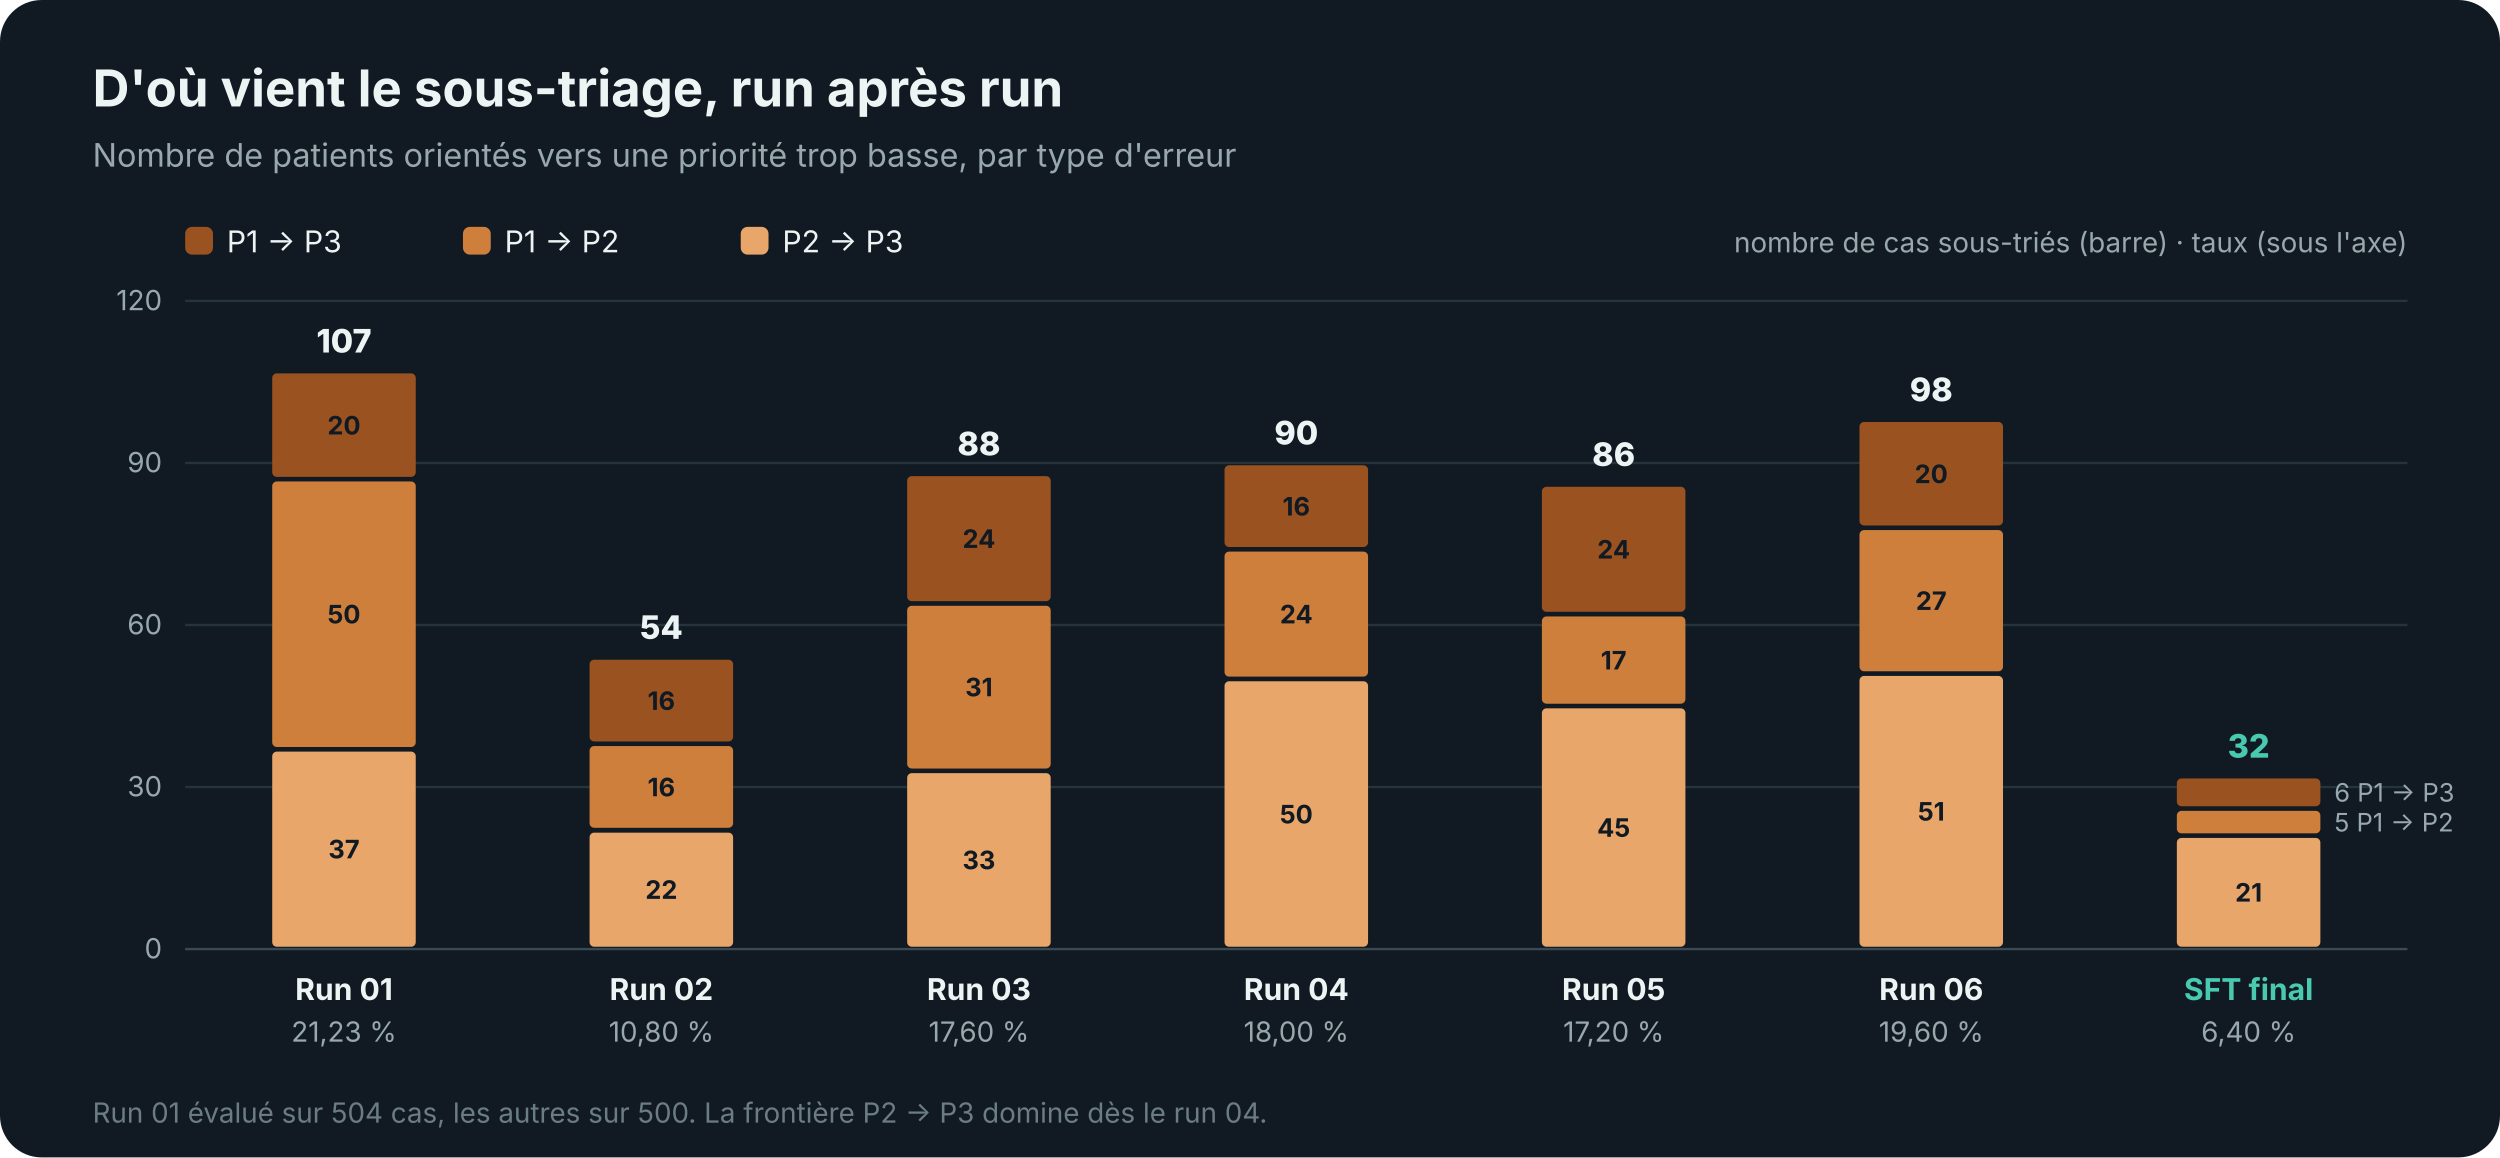
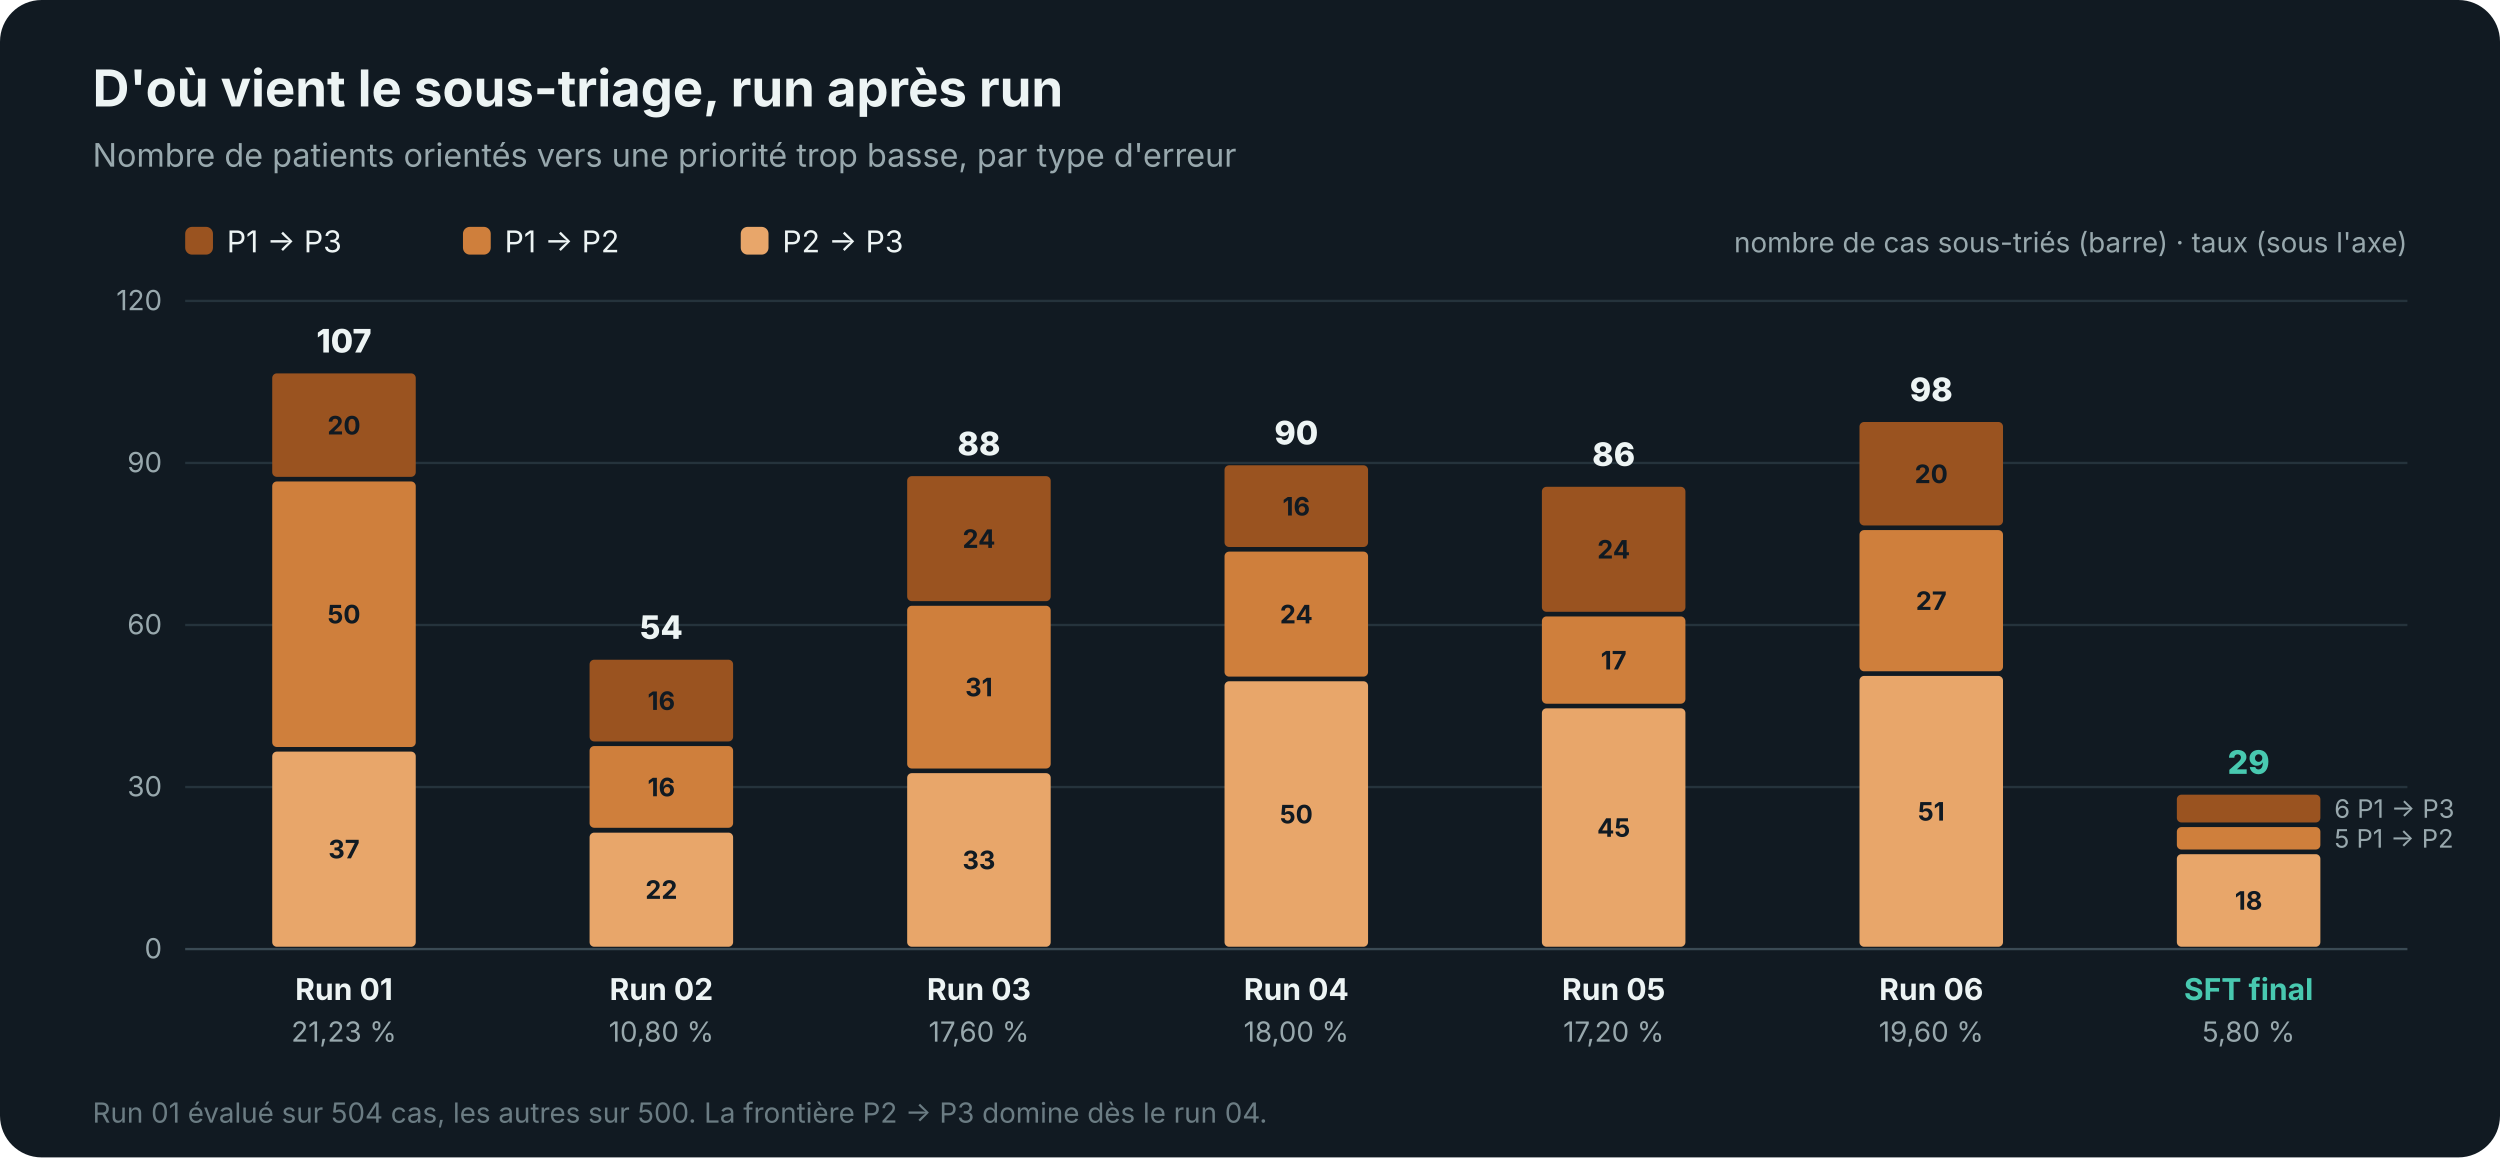
<svg xmlns="http://www.w3.org/2000/svg" viewBox="0 0 1080 500" role="img" aria-label="Décomposition du sous-triage par run : P1 vers P2, P1 vers P3, P2 vers P3">
  <rect width="1080" height="500" rx="18" fill="#111a22" />
  <text x="40.0" y="46.0" fill="#edf4f4" font-size="22" font-family="Inter, 'Segoe UI', Arial, sans-serif" text-anchor="start" font-weight="700">D'où vient le sous-triage, run après run</text>
  <text x="40.0" y="72.0" fill="#98a8ad" font-size="14" font-family="Inter, 'Segoe UI', Arial, sans-serif" text-anchor="start" font-weight="normal">Nombre de patients orientés vers une priorité trop basse, par type d'erreur</text>
  <defs>
    <marker id="arr" viewBox="0 0 10 10" refX="9" refY="5" markerWidth="7" markerHeight="7" orient="auto-start-reverse">
      <path d="M0,0 L10,5 L0,10 z" fill="#98a8ad" />
    </marker>
    <marker id="arrA" viewBox="0 0 10 10" refX="9" refY="5" markerWidth="7" markerHeight="7" orient="auto-start-reverse">
      <path d="M0,0 L10,5 L0,10 z" fill="#48c9b0" />
    </marker>
    <pattern id="hatch" width="7" height="7" patternUnits="userSpaceOnUse" patternTransform="rotate(45)">
      <rect width="7" height="7" fill="#2f9e8a" opacity="0.35" />
      <line x1="0" y1="0" x2="0" y2="7" stroke="#2f9e8a" stroke-width="3" />
    </pattern>
  </defs>
  <line x1="80" y1="410.0" x2="1040" y2="410.0" stroke="#3a4a54" />
  <text x="70.0" y="414.0" fill="#98a8ad" font-size="12" font-family="Inter, 'Segoe UI', Arial, sans-serif" text-anchor="end" font-weight="normal">0</text>
  <line x1="80" y1="340.0" x2="1040" y2="340.0" stroke="#25333c" />
  <text x="70.0" y="344.0" fill="#98a8ad" font-size="12" font-family="Inter, 'Segoe UI', Arial, sans-serif" text-anchor="end" font-weight="normal">30</text>
  <line x1="80" y1="270.0" x2="1040" y2="270.0" stroke="#25333c" />
  <text x="70.0" y="274.0" fill="#98a8ad" font-size="12" font-family="Inter, 'Segoe UI', Arial, sans-serif" text-anchor="end" font-weight="normal">60</text>
  <line x1="80" y1="200.0" x2="1040" y2="200.0" stroke="#25333c" />
  <text x="70.0" y="204.0" fill="#98a8ad" font-size="12" font-family="Inter, 'Segoe UI', Arial, sans-serif" text-anchor="end" font-weight="normal">90</text>
  <line x1="80" y1="130.0" x2="1040" y2="130.0" stroke="#25333c" />
  <text x="70.0" y="134.0" fill="#98a8ad" font-size="12" font-family="Inter, 'Segoe UI', Arial, sans-serif" text-anchor="end" font-weight="normal">120</text>
  <rect x="117.6" y="324.7" width="62" height="84.3" fill="#e8a66a" rx="2" />
  <text x="148.6" y="370.8" fill="#111a22" font-size="11" font-family="Inter, 'Segoe UI', Arial, sans-serif" text-anchor="middle" font-weight="700">37</text>
  <rect x="117.6" y="208.0" width="62" height="114.7" fill="#cf7f3c" rx="2" />
  <text x="148.6" y="269.3" fill="#111a22" font-size="11" font-family="Inter, 'Segoe UI', Arial, sans-serif" text-anchor="middle" font-weight="700">50</text>
  <rect x="117.6" y="161.3" width="62" height="44.7" fill="#9a5320" rx="2" />
  <text x="148.6" y="187.7" fill="#111a22" font-size="11" font-family="Inter, 'Segoe UI', Arial, sans-serif" text-anchor="middle" font-weight="700">20</text>
  <text x="148.6" y="152.3" fill="#edf4f4" font-size="14" font-family="Inter, 'Segoe UI', Arial, sans-serif" text-anchor="middle" font-weight="800">107</text>
  <text x="148.6" y="432.0" fill="#edf4f4" font-size="13" font-family="Inter, 'Segoe UI', Arial, sans-serif" text-anchor="middle" font-weight="700">Run 01</text>
  <text x="148.6" y="450.0" fill="#98a8ad" font-size="12" font-family="Inter, 'Segoe UI', Arial, sans-serif" text-anchor="middle" font-weight="normal">21,23 %</text>
  <rect x="254.7" y="359.7" width="62" height="49.3" fill="#e8a66a" rx="2" />
  <text x="285.7" y="388.3" fill="#111a22" font-size="11" font-family="Inter, 'Segoe UI', Arial, sans-serif" text-anchor="middle" font-weight="700">22</text>
  <rect x="254.7" y="322.3" width="62" height="35.3" fill="#cf7f3c" rx="2" />
  <text x="285.7" y="344.0" fill="#111a22" font-size="11" font-family="Inter, 'Segoe UI', Arial, sans-serif" text-anchor="middle" font-weight="700">16</text>
  <rect x="254.7" y="285.0" width="62" height="35.3" fill="#9a5320" rx="2" />
  <text x="285.7" y="306.7" fill="#111a22" font-size="11" font-family="Inter, 'Segoe UI', Arial, sans-serif" text-anchor="middle" font-weight="700">16</text>
  <text x="285.7" y="276.0" fill="#edf4f4" font-size="14" font-family="Inter, 'Segoe UI', Arial, sans-serif" text-anchor="middle" font-weight="800">54</text>
  <text x="285.7" y="432.0" fill="#edf4f4" font-size="13" font-family="Inter, 'Segoe UI', Arial, sans-serif" text-anchor="middle" font-weight="700">Run 02</text>
  <text x="285.7" y="450.0" fill="#98a8ad" font-size="12" font-family="Inter, 'Segoe UI', Arial, sans-serif" text-anchor="middle" font-weight="normal">10,80 %</text>
  <rect x="391.9" y="334.0" width="62" height="75.0" fill="#e8a66a" rx="2" />
  <text x="422.9" y="375.5" fill="#111a22" font-size="11" font-family="Inter, 'Segoe UI', Arial, sans-serif" text-anchor="middle" font-weight="700">33</text>
  <rect x="391.9" y="261.7" width="62" height="70.3" fill="#cf7f3c" rx="2" />
  <text x="422.9" y="300.8" fill="#111a22" font-size="11" font-family="Inter, 'Segoe UI', Arial, sans-serif" text-anchor="middle" font-weight="700">31</text>
  <rect x="391.9" y="205.7" width="62" height="54.0" fill="#9a5320" rx="2" />
  <text x="422.9" y="236.7" fill="#111a22" font-size="11" font-family="Inter, 'Segoe UI', Arial, sans-serif" text-anchor="middle" font-weight="700">24</text>
  <text x="422.9" y="196.7" fill="#edf4f4" font-size="14" font-family="Inter, 'Segoe UI', Arial, sans-serif" text-anchor="middle" font-weight="800">88</text>
  <text x="422.9" y="432.0" fill="#edf4f4" font-size="13" font-family="Inter, 'Segoe UI', Arial, sans-serif" text-anchor="middle" font-weight="700">Run 03</text>
  <text x="422.9" y="450.0" fill="#98a8ad" font-size="12" font-family="Inter, 'Segoe UI', Arial, sans-serif" text-anchor="middle" font-weight="normal">17,60 %</text>
  <rect x="529.0" y="294.3" width="62" height="114.7" fill="#e8a66a" rx="2" />
  <text x="560.0" y="355.7" fill="#111a22" font-size="11" font-family="Inter, 'Segoe UI', Arial, sans-serif" text-anchor="middle" font-weight="700">50</text>
  <rect x="529.0" y="238.3" width="62" height="54.0" fill="#cf7f3c" rx="2" />
  <text x="560.0" y="269.3" fill="#111a22" font-size="11" font-family="Inter, 'Segoe UI', Arial, sans-serif" text-anchor="middle" font-weight="700">24</text>
  <rect x="529.0" y="201.0" width="62" height="35.3" fill="#9a5320" rx="2" />
  <text x="560.0" y="222.7" fill="#111a22" font-size="11" font-family="Inter, 'Segoe UI', Arial, sans-serif" text-anchor="middle" font-weight="700">16</text>
  <text x="560.0" y="192.0" fill="#edf4f4" font-size="14" font-family="Inter, 'Segoe UI', Arial, sans-serif" text-anchor="middle" font-weight="800">90</text>
  <text x="560.0" y="432.0" fill="#edf4f4" font-size="13" font-family="Inter, 'Segoe UI', Arial, sans-serif" text-anchor="middle" font-weight="700">Run 04</text>
  <text x="560.0" y="450.0" fill="#98a8ad" font-size="12" font-family="Inter, 'Segoe UI', Arial, sans-serif" text-anchor="middle" font-weight="normal">18,00 %</text>
  <rect x="666.1" y="306.0" width="62" height="103.0" fill="#e8a66a" rx="2" />
  <text x="697.1" y="361.5" fill="#111a22" font-size="11" font-family="Inter, 'Segoe UI', Arial, sans-serif" text-anchor="middle" font-weight="700">45</text>
  <rect x="666.1" y="266.3" width="62" height="37.7" fill="#cf7f3c" rx="2" />
  <text x="697.1" y="289.2" fill="#111a22" font-size="11" font-family="Inter, 'Segoe UI', Arial, sans-serif" text-anchor="middle" font-weight="700">17</text>
  <rect x="666.1" y="210.3" width="62" height="54.0" fill="#9a5320" rx="2" />
  <text x="697.1" y="241.3" fill="#111a22" font-size="11" font-family="Inter, 'Segoe UI', Arial, sans-serif" text-anchor="middle" font-weight="700">24</text>
  <text x="697.1" y="201.3" fill="#edf4f4" font-size="14" font-family="Inter, 'Segoe UI', Arial, sans-serif" text-anchor="middle" font-weight="800">86</text>
  <text x="697.1" y="432.0" fill="#edf4f4" font-size="13" font-family="Inter, 'Segoe UI', Arial, sans-serif" text-anchor="middle" font-weight="700">Run 05</text>
  <text x="697.1" y="450.0" fill="#98a8ad" font-size="12" font-family="Inter, 'Segoe UI', Arial, sans-serif" text-anchor="middle" font-weight="normal">17,20 %</text>
  <rect x="803.3" y="292.0" width="62" height="117.0" fill="#e8a66a" rx="2" />
  <text x="834.3" y="354.5" fill="#111a22" font-size="11" font-family="Inter, 'Segoe UI', Arial, sans-serif" text-anchor="middle" font-weight="700">51</text>
  <rect x="803.3" y="229.0" width="62" height="61.0" fill="#cf7f3c" rx="2" />
  <text x="834.3" y="263.5" fill="#111a22" font-size="11" font-family="Inter, 'Segoe UI', Arial, sans-serif" text-anchor="middle" font-weight="700">27</text>
  <rect x="803.3" y="182.3" width="62" height="44.7" fill="#9a5320" rx="2" />
  <text x="834.3" y="208.7" fill="#111a22" font-size="11" font-family="Inter, 'Segoe UI', Arial, sans-serif" text-anchor="middle" font-weight="700">20</text>
  <text x="834.3" y="173.3" fill="#edf4f4" font-size="14" font-family="Inter, 'Segoe UI', Arial, sans-serif" text-anchor="middle" font-weight="800">98</text>
  <text x="834.3" y="432.0" fill="#edf4f4" font-size="13" font-family="Inter, 'Segoe UI', Arial, sans-serif" text-anchor="middle" font-weight="700">Run 06</text>
  <text x="834.3" y="450.0" fill="#98a8ad" font-size="12" font-family="Inter, 'Segoe UI', Arial, sans-serif" text-anchor="middle" font-weight="normal">19,60 %</text>
-   <rect x="940.4" y="362.0" width="62" height="47.0" fill="#e8a66a" rx="2" />
-   <text x="971.4" y="389.5" fill="#111a22" font-size="11" font-family="Inter, 'Segoe UI', Arial, sans-serif" text-anchor="middle" font-weight="700">21</text>
-   <rect x="940.4" y="350.3" width="62" height="9.7" fill="#cf7f3c" rx="2" />
-   <text x="1008.4" y="359.2" fill="#98a8ad" font-size="11" font-family="Inter, 'Segoe UI', Arial, sans-serif" text-anchor="start" font-weight="normal">5 P1 → P2</text>
-   <rect x="940.4" y="336.3" width="62" height="12.0" fill="#9a5320" rx="2" />
-   <text x="1008.4" y="346.3" fill="#98a8ad" font-size="11" font-family="Inter, 'Segoe UI', Arial, sans-serif" text-anchor="start" font-weight="normal">6 P1 → P3</text>
-   <text x="971.4" y="327.3" fill="#48c9b0" font-size="14" font-family="Inter, 'Segoe UI', Arial, sans-serif" text-anchor="middle" font-weight="800">32</text>
+   <rect x="940.4" y="369.0" width="62" height="40.0" fill="#e8a66a" rx="2" />
+   <text x="971.4" y="393.0" fill="#111a22" font-size="11" font-family="Inter, 'Segoe UI', Arial, sans-serif" text-anchor="middle" font-weight="700">18</text>
+   <rect x="940.4" y="357.3" width="62" height="9.7" fill="#cf7f3c" rx="2" />
+   <text x="1008.4" y="366.2" fill="#98a8ad" font-size="11" font-family="Inter, 'Segoe UI', Arial, sans-serif" text-anchor="start" font-weight="normal">5 P1 → P2</text>
+   <rect x="940.4" y="343.3" width="62" height="12.0" fill="#9a5320" rx="2" />
+   <text x="1008.4" y="353.3" fill="#98a8ad" font-size="11" font-family="Inter, 'Segoe UI', Arial, sans-serif" text-anchor="start" font-weight="normal">6 P1 → P3</text>
+   <text x="971.4" y="334.3" fill="#48c9b0" font-size="14" font-family="Inter, 'Segoe UI', Arial, sans-serif" text-anchor="middle" font-weight="800">29</text>
  <text x="971.4" y="432.0" fill="#48c9b0" font-size="13" font-family="Inter, 'Segoe UI', Arial, sans-serif" text-anchor="middle" font-weight="700">SFT final</text>
-   <text x="971.4" y="450.0" fill="#98a8ad" font-size="12" font-family="Inter, 'Segoe UI', Arial, sans-serif" text-anchor="middle" font-weight="normal">6,40 %</text>
+   <text x="971.4" y="450.0" fill="#98a8ad" font-size="12" font-family="Inter, 'Segoe UI', Arial, sans-serif" text-anchor="middle" font-weight="normal">5,80 %</text>
  <rect x="80" y="98" width="12" height="12" rx="3" fill="#9a5320" />
  <text x="98.0" y="109.0" fill="#edf4f4" font-size="13" font-family="Inter, 'Segoe UI', Arial, sans-serif" text-anchor="start" font-weight="normal">P1 → P3</text>
  <rect x="200" y="98" width="12" height="12" rx="3" fill="#cf7f3c" />
  <text x="218.0" y="109.0" fill="#edf4f4" font-size="13" font-family="Inter, 'Segoe UI', Arial, sans-serif" text-anchor="start" font-weight="normal">P1 → P2</text>
  <rect x="320" y="98" width="12" height="12" rx="3" fill="#e8a66a" />
  <text x="338.0" y="109.0" fill="#edf4f4" font-size="13" font-family="Inter, 'Segoe UI', Arial, sans-serif" text-anchor="start" font-weight="normal">P2 → P3</text>
  <text x="1040.0" y="109.0" fill="#98a8ad" font-size="12" font-family="Inter, 'Segoe UI', Arial, sans-serif" text-anchor="end" font-weight="normal">nombre de cas sous-triés (barre) · taux (sous l'axe)</text>
  <text x="40.0" y="485.0" fill="#6b7c83" font-size="12" font-family="Inter, 'Segoe UI', Arial, sans-serif" text-anchor="start" font-weight="normal">Run 01 évalué sur 504 cas, les autres sur 500. La frontière P2 → P3 domine dès le run 04.</text>
</svg>
